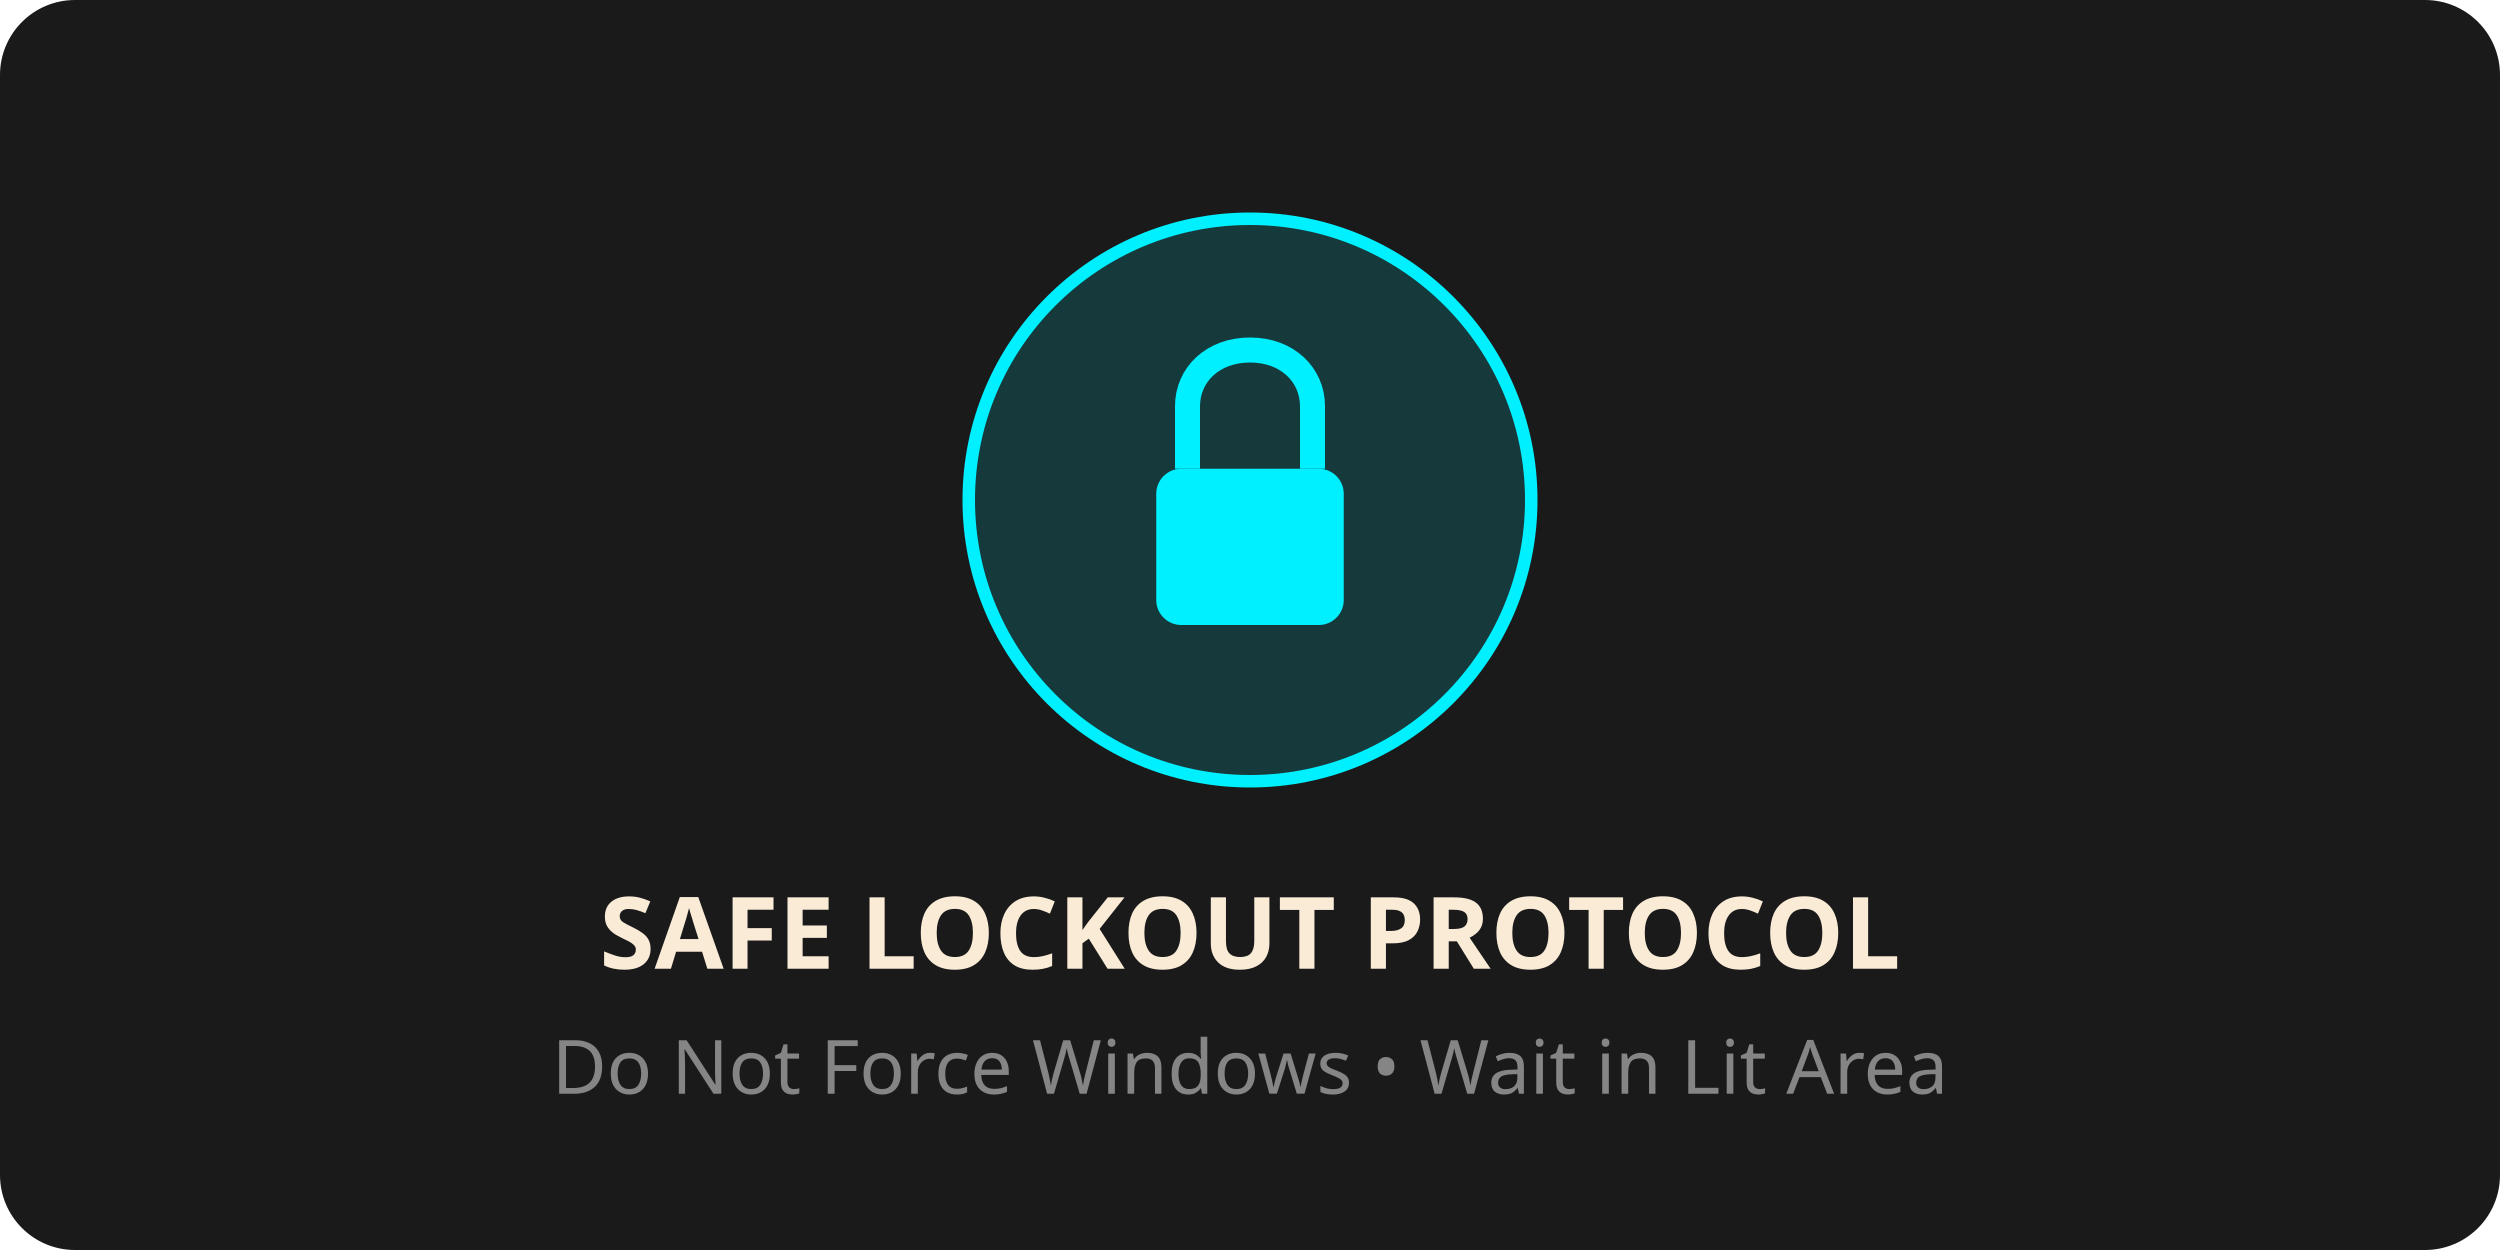
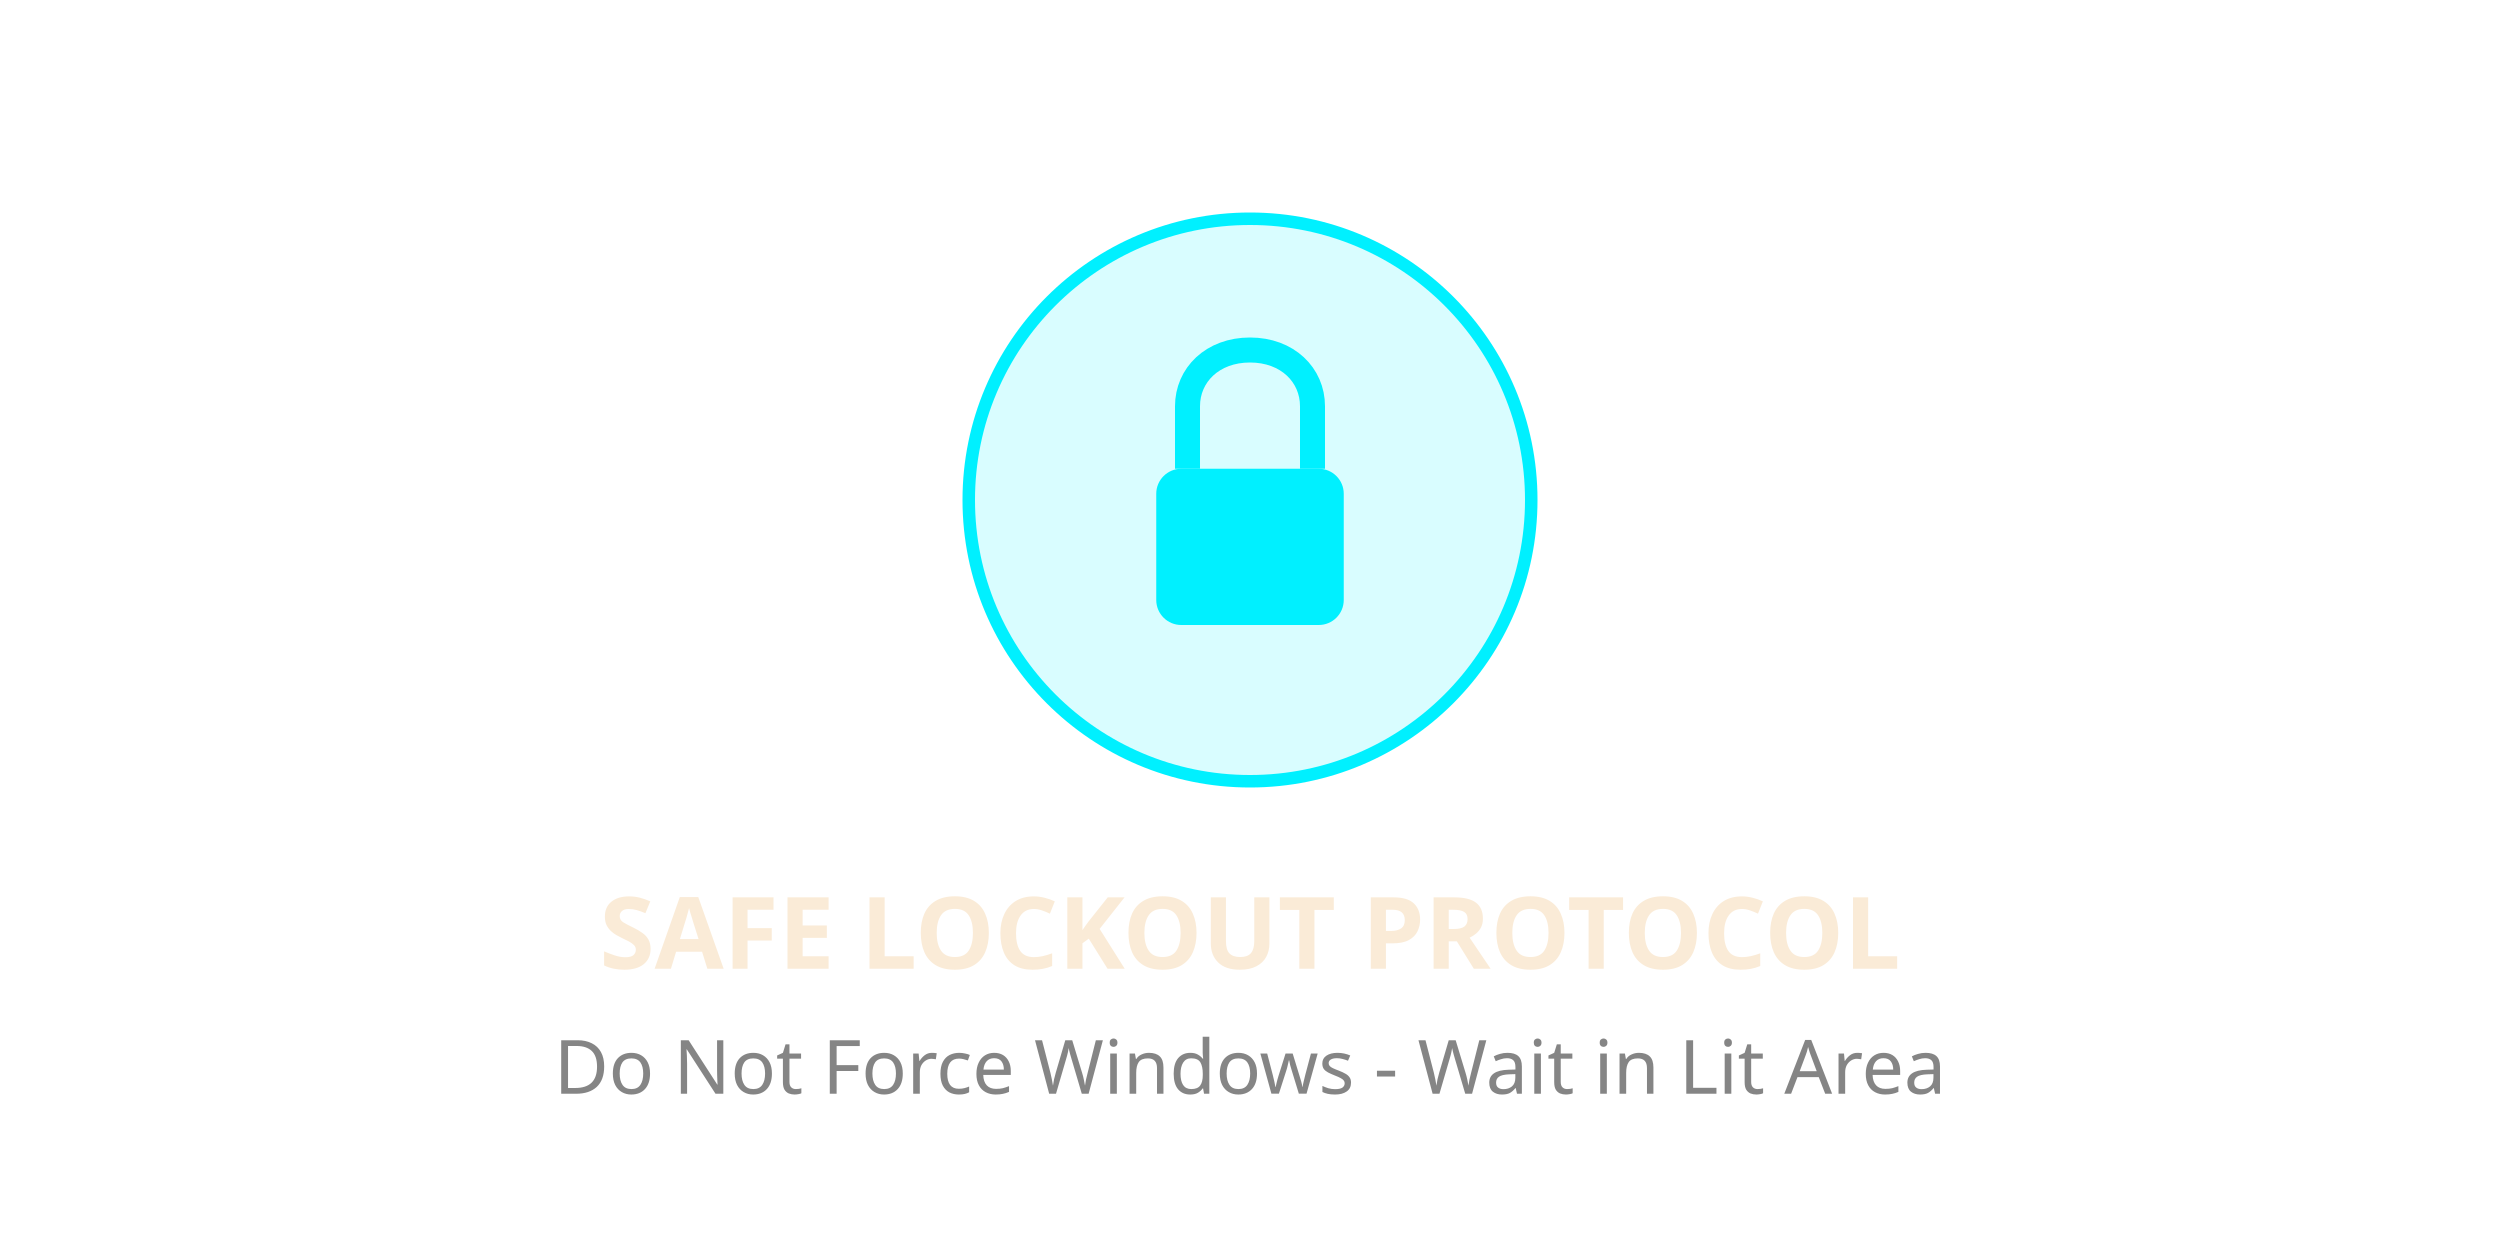
<svg xmlns="http://www.w3.org/2000/svg" viewBox="0 0 400 200">
-   <rect width="400" height="200" rx="12" fill="#1A1A1A" />
  <circle cx="200" cy="80" r="45" fill="rgba(0, 240, 255, 0.15)" stroke="#00F0FF" stroke-width="2" />
  <rect x="185" y="75" width="30" height="25" rx="4" fill="#00F0FF" />
  <path d="M190 75 L190 65 C190 60 194 56 200 56 C206 56 210 60 210 65 L210 75" fill="none" stroke="#00F0FF" stroke-width="4" />
  <text x="200" y="155" fill="#FAEBD7" font-family="sans-serif" font-weight="700" font-size="16" text-anchor="middle">SAFE LOCKOUT PROTOCOL</text>
-   <text x="200" y="175" fill="#858585" font-family="sans-serif" font-size="12" text-anchor="middle">Do Not Force Windows • Wait in Lit Area</text>
+   <text x="200" y="175" fill="#858585" font-family="sans-serif" font-size="12" text-anchor="middle">Do Not Force Windows - Wait in Lit Area</text>
</svg>
